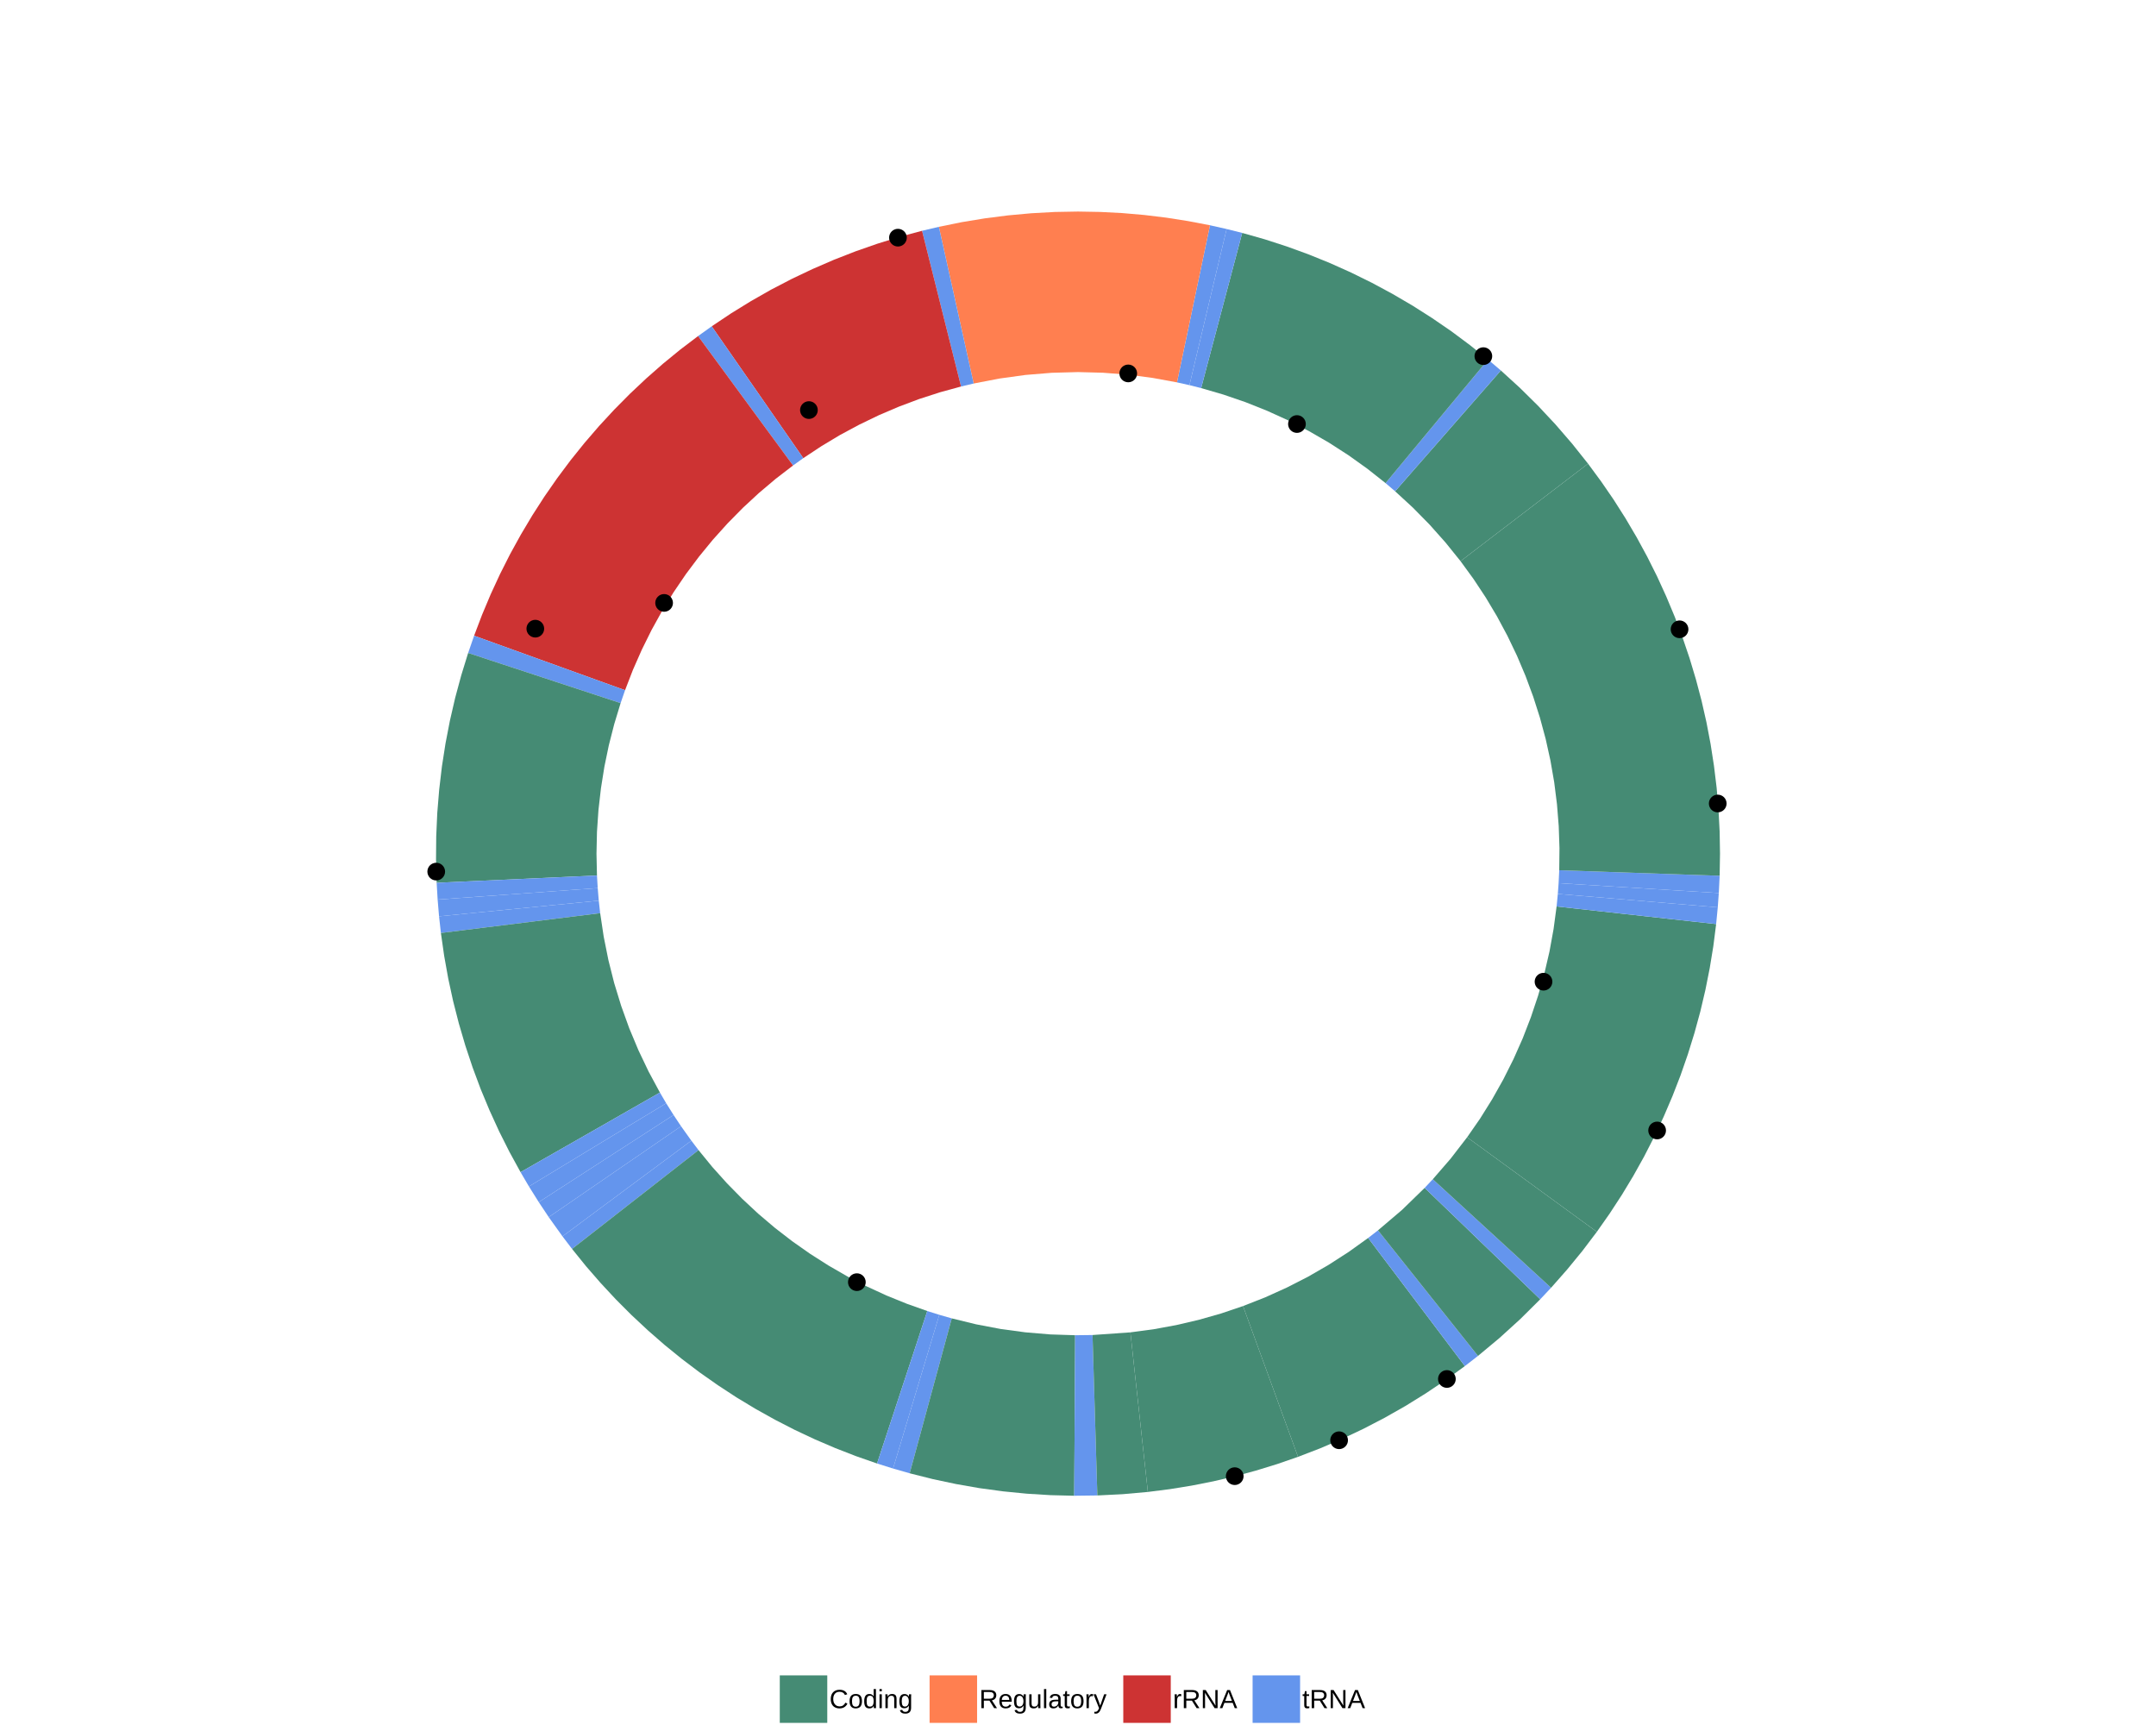
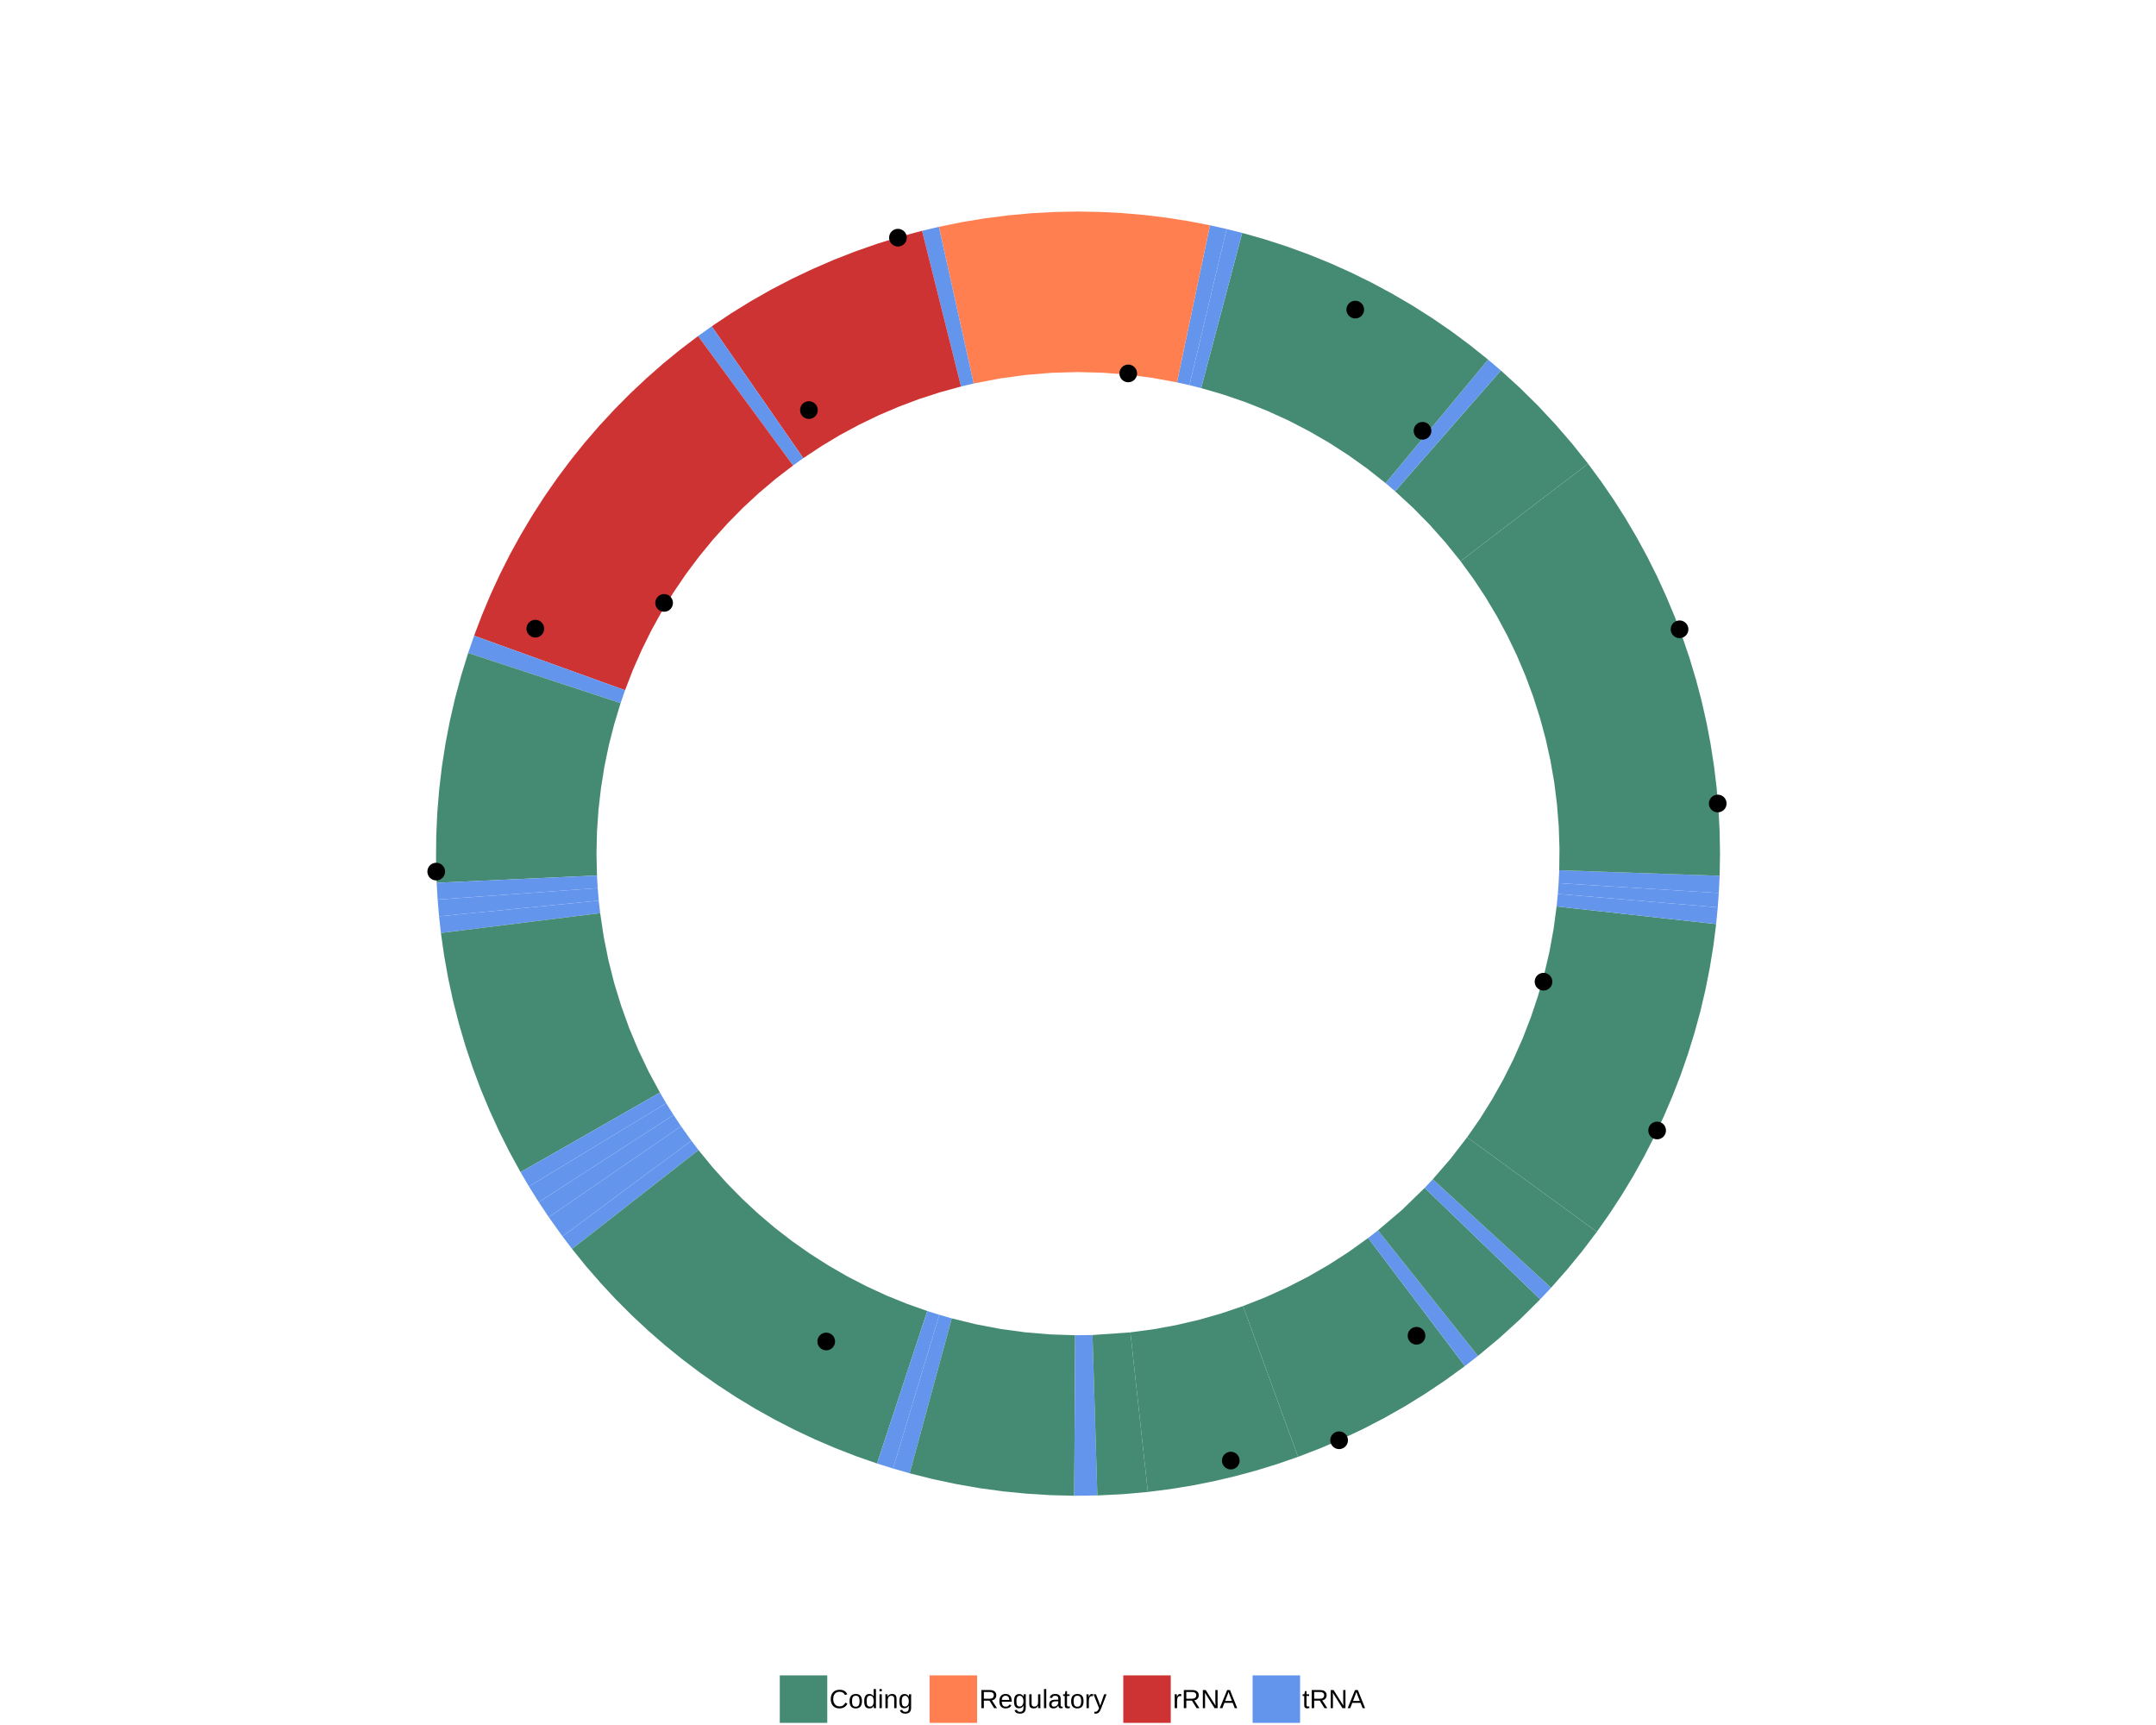
<svg xmlns="http://www.w3.org/2000/svg" viewBox="0 0 720.00 576.00">
  <defs>
    <style type="text/css">
    line, polyline, polygon, path, rect, circle {
      fill: none;
      stroke: #000000;
      stroke-linecap: round;
      stroke-linejoin: round;
      stroke-miterlimit: 10.00;
    }
  </style>
  </defs>
  <rect width="100%" height="100%" style="stroke: none; fill: #FFFFFF;" />
  <defs>
    <clipPath id="cpOTIuMDB8NjI4LjAwfDU1My4wNXwxNy4wNA==">
      <rect x="92.00" y="17.04" width="536.01" height="536.01" />
    </clipPath>
  </defs>
  <polygon points="325.16,128.06 323.50,120.59 321.84,113.11 320.18,105.64 318.52,98.16 316.86,90.69 315.20,83.21 313.54,75.74 321.19,74.18 328.89,72.91 336.63,71.92 344.40,71.21 352.20,70.78 360.00,70.64 360.00,78.30 360.00,85.96 360.00,93.61 360.00,101.27 360.00,108.93 360.00,116.59 360.00,124.24 351.22,124.48 342.47,125.20 333.77,126.40 325.16,128.06 " style="stroke-width: 1.07; stroke: none; fill: #FF7F50;" clip-path="url(#cpOTIuMDB8NjI4LjAwfDU1My4wNXwxNy4wNA==)" />
  <polygon points="320.94,129.06 319.08,121.63 317.22,114.20 315.36,106.78 313.50,99.35 311.64,91.92 309.78,84.49 307.92,77.06 313.54,75.74 315.20,83.21 316.86,90.69 318.52,98.16 320.18,105.64 321.84,113.11 323.50,120.59 325.16,128.06 320.94,129.06 " style="stroke-width: 1.07; stroke: none; fill: #6495ED;" clip-path="url(#cpOTIuMDB8NjI4LjAwfDU1My4wNXwxNy4wNA==)" />
  <polygon points="268.26,152.98 263.89,146.69 259.52,140.40 255.16,134.11 250.79,127.82 246.42,121.54 242.05,115.25 237.68,108.96 244.13,104.65 250.73,100.58 257.47,96.74 264.35,93.16 271.36,89.83 278.47,86.75 285.70,83.93 293.02,81.37 300.43,79.08 307.92,77.06 309.78,84.49 311.64,91.92 313.50,99.35 315.36,106.78 317.22,114.20 319.08,121.63 320.94,129.06 313.93,130.98 307.01,133.22 300.20,135.78 293.52,138.63 286.97,141.79 280.56,145.23 274.33,148.97 268.26,152.98 " style="stroke-width: 1.07; stroke: none; fill: #CD3333;" clip-path="url(#cpOTIuMDB8NjI4LjAwfDU1My4wNXwxNy4wNA==)" />
  <polygon points="264.84,155.43 260.31,149.25 255.77,143.08 251.24,136.91 246.71,130.74 242.18,124.56 237.65,118.39 233.12,112.22 237.68,108.96 242.05,115.25 246.42,121.54 250.79,127.82 255.16,134.11 259.52,140.40 263.89,146.69 268.26,152.98 264.84,155.43 " style="stroke-width: 1.07; stroke: none; fill: #6495ED;" clip-path="url(#cpOTIuMDB8NjI4LjAwfDU1My4wNXwxNy4wNA==)" />
  <polygon points="208.74,230.46 201.54,227.87 194.34,225.27 187.14,222.67 179.93,220.07 172.73,217.47 165.53,214.87 158.33,212.27 160.98,205.30 163.87,198.43 167.00,191.66 170.36,185.01 173.96,178.48 177.78,172.07 181.81,165.81 186.07,159.68 190.53,153.71 195.20,147.90 200.07,142.25 205.13,136.78 210.38,131.48 215.81,126.37 221.41,121.45 227.18,116.73 233.12,112.22 237.65,118.39 242.18,124.56 246.71,130.74 251.24,136.91 255.77,143.08 260.31,149.25 264.84,155.43 259.04,159.89 253.46,164.60 248.09,169.57 242.96,174.78 238.07,180.21 233.43,185.87 229.05,191.72 224.94,197.77 221.11,204.00 217.57,210.40 214.33,216.95 211.38,223.64 208.74,230.46 " style="stroke-width: 1.07; stroke: none; fill: #CD3333;" clip-path="url(#cpOTIuMDB8NjI4LjAwfDU1My4wNXwxNy4wNA==)" />
  <polygon points="207.25,234.79 199.98,232.39 192.71,230.00 185.43,227.61 178.16,225.21 170.89,222.82 163.61,220.43 156.34,218.03 158.33,212.27 165.53,214.87 172.73,217.47 179.93,220.07 187.14,222.67 194.34,225.27 201.54,227.87 208.74,230.46 207.25,234.79 " style="stroke-width: 1.07; stroke: none; fill: #6495ED;" clip-path="url(#cpOTIuMDB8NjI4LjAwfDU1My4wNXwxNy4wNA==)" />
  <polygon points="199.36,292.35 191.71,292.69 184.06,293.04 176.42,293.39 168.77,293.74 161.12,294.08 153.47,294.43 145.82,294.78 145.61,286.99 145.68,279.21 146.03,271.42 146.67,263.66 147.58,255.93 148.78,248.23 150.26,240.58 152.01,233.00 154.04,225.48 156.34,218.03 163.61,220.43 170.89,222.82 178.16,225.21 185.43,227.61 192.71,230.00 199.98,232.39 207.25,234.79 205.13,241.77 203.32,248.85 201.84,256.00 200.69,263.21 199.86,270.46 199.36,277.75 199.20,285.05 199.36,292.35 " style="stroke-width: 1.07; stroke: none; fill: #458B74;" clip-path="url(#cpOTIuMDB8NjI4LjAwfDU1My4wNXwxNy4wNA==)" />
  <polygon points="199.61,296.55 191.97,297.09 184.33,297.64 176.70,298.19 169.06,298.74 161.42,299.28 153.78,299.83 146.15,300.38 145.82,294.78 153.47,294.43 161.12,294.08 168.77,293.74 176.42,293.39 184.06,293.04 191.71,292.69 199.36,292.35 199.61,296.55 " style="stroke-width: 1.07; stroke: none; fill: #6495ED;" clip-path="url(#cpOTIuMDB8NjI4LjAwfDU1My4wNXwxNy4wNA==)" />
  <polygon points="199.96,300.74 192.34,301.49 184.72,302.23 177.10,302.98 169.48,303.73 161.86,304.47 154.24,305.22 146.62,305.97 146.15,300.38 153.78,299.83 161.42,299.28 169.06,298.74 176.70,298.19 184.33,297.64 191.97,297.09 199.61,296.55 199.96,300.74 " style="stroke-width: 1.07; stroke: none; fill: #6495ED;" clip-path="url(#cpOTIuMDB8NjI4LjAwfDU1My4wNXwxNy4wNA==)" />
  <polygon points="200.43,304.92 192.83,305.87 185.23,306.81 177.63,307.76 170.04,308.71 162.44,309.65 154.84,310.60 147.24,311.54 146.62,305.97 154.24,305.22 161.86,304.47 169.48,303.73 177.10,302.98 184.72,302.23 192.34,301.49 199.96,300.74 200.43,304.92 " style="stroke-width: 1.07; stroke: none; fill: #6495ED;" clip-path="url(#cpOTIuMDB8NjI4LjAwfDU1My4wNXwxNy4wNA==)" />
  <polygon points="220.38,364.81 213.73,368.61 207.08,372.41 200.43,376.21 193.78,380.01 187.13,383.81 180.48,387.60 173.84,391.40 170.14,384.65 166.68,377.76 163.48,370.76 160.52,363.65 157.83,356.43 155.40,349.13 153.23,341.74 151.32,334.27 149.69,326.75 148.33,319.17 147.24,311.54 154.84,310.60 162.44,309.65 170.04,308.71 177.63,307.76 185.23,306.81 192.83,305.87 200.43,304.92 201.61,312.77 203.17,320.56 205.11,328.26 207.44,335.86 210.13,343.33 213.19,350.65 216.61,357.82 220.38,364.81 " style="stroke-width: 1.07; stroke: none; fill: #458B74;" clip-path="url(#cpOTIuMDB8NjI4LjAwfDU1My4wNXwxNy4wNA==)" />
  <polygon points="222.48,368.39 215.93,372.36 209.38,376.32 202.83,380.29 196.29,384.26 189.74,388.23 183.19,392.20 176.64,396.17 173.84,391.40 180.48,387.60 187.13,383.81 193.78,380.01 200.43,376.21 207.08,372.41 213.73,368.61 220.38,364.81 222.48,368.39 " style="stroke-width: 1.07; stroke: none; fill: #6495ED;" clip-path="url(#cpOTIuMDB8NjI4LjAwfDU1My4wNXwxNy4wNA==)" />
  <polygon points="224.94,372.31 218.51,376.47 212.08,380.63 205.64,384.78 199.21,388.94 192.78,393.09 186.35,397.25 179.92,401.40 176.64,396.17 183.19,392.20 189.74,388.23 196.29,384.26 202.83,380.29 209.38,376.32 215.93,372.36 222.48,368.39 224.94,372.31 " style="stroke-width: 1.07; stroke: none; fill: #6495ED;" clip-path="url(#cpOTIuMDB8NjI4LjAwfDU1My4wNXwxNy4wNA==)" />
  <polygon points="227.44,376.07 221.13,380.40 214.82,384.74 208.50,389.07 202.19,393.41 195.88,397.74 189.57,402.08 183.25,406.41 179.92,401.40 186.35,397.25 192.78,393.09 199.21,388.94 205.64,384.78 212.08,380.63 218.51,376.47 224.94,372.31 227.44,376.07 " style="stroke-width: 1.07; stroke: none; fill: #6495ED;" clip-path="url(#cpOTIuMDB8NjI4LjAwfDU1My4wNXwxNy4wNA==)" />
  <polygon points="230.88,380.88 224.73,385.45 218.58,390.01 212.43,394.57 206.28,399.14 200.13,403.70 193.98,408.27 187.84,412.83 183.25,406.41 189.57,402.08 195.88,397.74 202.19,393.41 208.50,389.07 214.82,384.74 221.13,380.40 227.44,376.07 230.88,380.88 " style="stroke-width: 1.07; stroke: none; fill: #6495ED;" clip-path="url(#cpOTIuMDB8NjI4LjAwfDU1My4wNXwxNy4wNA==)" />
  <polygon points="233.28,384.04 227.24,388.75 221.21,393.46 215.18,398.18 209.14,402.89 203.11,407.61 197.07,412.32 191.04,417.03 187.84,412.83 193.98,408.27 200.13,403.70 206.28,399.14 212.43,394.57 218.58,390.01 224.73,385.45 230.88,380.88 233.28,384.04 " style="stroke-width: 1.07; stroke: none; fill: #6495ED;" clip-path="url(#cpOTIuMDB8NjI4LjAwfDU1My4wNXwxNy4wNA==)" />
  <polygon points="309.67,437.77 307.27,445.04 304.88,452.31 302.48,459.59 300.08,466.86 297.69,474.13 295.29,481.40 292.89,488.68 285.87,486.23 278.95,483.54 272.12,480.61 265.39,477.45 258.78,474.05 252.29,470.43 245.93,466.59 239.71,462.52 233.63,458.25 227.70,453.76 221.93,449.08 216.33,444.19 210.90,439.12 205.65,433.86 200.59,428.42 195.71,422.81 191.04,417.03 197.07,412.32 203.11,407.61 209.14,402.89 215.18,398.18 221.21,393.46 227.24,388.75 233.28,384.04 237.89,389.68 242.76,395.10 247.87,400.30 253.21,405.27 258.76,409.98 264.53,414.44 270.49,418.63 276.64,422.55 282.95,426.19 289.43,429.54 296.05,432.59 302.80,435.33 309.67,437.77 " style="stroke-width: 1.07; stroke: none; fill: #458B74;" clip-path="url(#cpOTIuMDB8NjI4LjAwfDU1My4wNXwxNy4wNA==)" />
  <polygon points="313.68,439.03 311.48,446.37 309.27,453.70 307.06,461.03 304.86,468.36 302.65,475.70 300.45,483.03 298.24,490.36 292.89,488.68 295.29,481.40 297.69,474.13 300.08,466.86 302.48,459.59 304.88,452.31 307.27,445.04 309.67,437.77 313.68,439.03 " style="stroke-width: 1.07; stroke: none; fill: #6495ED;" clip-path="url(#cpOTIuMDB8NjI4LjAwfDU1My4wNXwxNy4wNA==)" />
  <polygon points="317.84,440.22 315.84,447.61 313.83,455.00 311.82,462.39 309.81,469.78 307.81,477.17 305.80,484.56 303.79,491.95 298.24,490.36 300.45,483.03 302.65,475.70 304.86,468.36 307.06,461.03 309.27,453.70 311.48,446.37 313.68,439.03 317.84,440.22 " style="stroke-width: 1.07; stroke: none; fill: #6495ED;" clip-path="url(#cpOTIuMDB8NjI4LjAwfDU1My4wNXwxNy4wNA==)" />
  <polygon points="359.05,445.85 359.01,453.50 358.96,461.16 358.92,468.82 358.87,476.47 358.83,484.13 358.78,491.79 358.74,499.45 350.80,499.25 342.87,498.76 334.96,497.98 327.09,496.91 319.27,495.54 311.50,493.89 303.79,491.95 305.80,484.56 307.81,477.17 309.81,469.78 311.82,462.39 313.83,455.00 315.84,447.61 317.84,440.22 325.95,442.20 334.14,443.76 342.41,444.88 350.72,445.58 359.05,445.85 " style="stroke-width: 1.07; stroke: none; fill: #458B74;" clip-path="url(#cpOTIuMDB8NjI4LjAwfDU1My4wNXwxNy4wNA==)" />
  <polygon points="364.85,445.78 365.08,453.43 365.31,461.08 365.54,468.74 365.77,476.39 366.00,484.04 366.23,491.70 366.46,499.35 358.74,499.45 358.78,491.79 358.83,484.13 358.87,476.47 358.92,468.82 358.96,461.16 359.01,453.50 359.05,445.85 364.85,445.78 " style="stroke-width: 1.07; stroke: none; fill: #6495ED;" clip-path="url(#cpOTIuMDB8NjI4LjAwfDU1My4wNXwxNy4wNA==)" />
  <polygon points="377.50,444.89 378.33,452.51 379.16,460.12 380.00,467.73 380.83,475.34 381.66,482.95 382.50,490.57 383.33,498.18 374.91,498.93 366.46,499.35 366.23,491.70 366.00,484.04 365.77,476.39 365.54,468.74 365.31,461.08 365.08,453.43 364.85,445.78 377.50,444.89 " style="stroke-width: 1.07; stroke: none; fill: #458B74;" clip-path="url(#cpOTIuMDB8NjI4LjAwfDU1My4wNXwxNy4wNA==)" />
  <polygon points="415.11,436.11 417.74,443.30 420.36,450.50 422.99,457.69 425.61,464.88 428.23,472.08 430.86,479.27 433.48,486.46 426.51,488.87 419.46,491.04 412.34,492.96 405.16,494.64 397.93,496.07 390.65,497.25 383.33,498.18 382.50,490.57 381.66,482.95 380.83,475.34 380.00,467.73 379.16,460.12 378.33,452.51 377.50,444.89 385.17,443.87 392.79,442.47 400.33,440.71 407.78,438.59 415.11,436.11 " style="stroke-width: 1.07; stroke: none; fill: #458B74;" clip-path="url(#cpOTIuMDB8NjI4LjAwfDU1My4wNXwxNy4wNA==)" />
  <polygon points="456.90,413.37 461.51,419.49 466.13,425.60 470.74,431.71 475.36,437.82 479.97,443.93 484.58,450.04 489.20,456.15 482.76,460.83 476.15,465.26 469.39,469.45 462.47,473.38 455.41,477.05 448.22,480.46 440.91,483.60 433.48,486.46 430.86,479.27 428.23,472.08 425.61,464.88 422.99,457.69 420.36,450.50 417.74,443.30 415.11,436.11 422.52,433.20 429.77,429.92 436.85,426.30 443.74,422.32 450.43,418.01 456.90,413.37 " style="stroke-width: 1.07; stroke: none; fill: #458B74;" clip-path="url(#cpOTIuMDB8NjI4LjAwfDU1My4wNXwxNy4wNA==)" />
  <polygon points="460.18,410.83 464.95,416.82 469.72,422.81 474.49,428.80 479.26,434.79 484.03,440.78 488.80,446.77 493.57,452.76 489.20,456.15 484.58,450.04 479.97,443.93 475.36,437.82 470.74,431.71 466.13,425.60 461.51,419.49 456.90,413.37 460.18,410.83 " style="stroke-width: 1.07; stroke: none; fill: #6495ED;" clip-path="url(#cpOTIuMDB8NjI4LjAwfDU1My4wNXwxNy4wNA==)" />
  <polygon points="475.77,396.65 481.28,401.96 486.80,407.27 492.31,412.59 497.82,417.90 503.34,423.22 508.85,428.53 514.36,433.85 507.71,440.45 500.77,446.76 493.57,452.76 488.80,446.77 484.03,440.78 479.26,434.79 474.49,428.80 469.72,422.81 464.95,416.82 460.18,410.83 468.21,404.00 475.77,396.65 " style="stroke-width: 1.07; stroke: none; fill: #458B74;" clip-path="url(#cpOTIuMDB8NjI4LjAwfDU1My4wNXwxNy4wNA==)" />
  <polygon points="478.49,393.76 484.13,398.94 489.77,404.11 495.41,409.29 501.06,414.47 506.70,419.64 512.34,424.82 517.98,430.00 514.36,433.85 508.85,428.53 503.34,423.22 497.82,417.90 492.31,412.59 486.80,407.27 481.28,401.96 475.77,396.65 478.49,393.76 " style="stroke-width: 1.07; stroke: none; fill: #6495ED;" clip-path="url(#cpOTIuMDB8NjI4LjAwfDU1My4wNXwxNy4wNA==)" />
  <polygon points="489.95,379.75 496.14,384.26 502.33,388.77 508.52,393.28 514.71,397.79 520.90,402.30 527.08,406.81 533.27,411.32 528.41,417.74 523.31,423.96 517.98,430.00 512.34,424.82 506.70,419.64 501.06,414.47 495.41,409.29 489.77,404.11 484.13,398.94 478.49,393.76 484.42,386.92 489.95,379.75 " style="stroke-width: 1.07; stroke: none; fill: #458B74;" clip-path="url(#cpOTIuMDB8NjI4LjAwfDU1My4wNXwxNy4wNA==)" />
  <polygon points="519.83,302.68 527.44,303.52 535.06,304.36 542.67,305.20 550.28,306.04 557.89,306.88 565.50,307.72 573.11,308.56 572.17,315.93 570.97,323.26 569.52,330.55 567.82,337.78 565.86,344.95 563.66,352.05 561.22,359.07 558.53,366.00 555.61,372.83 552.45,379.55 549.06,386.17 545.44,392.66 541.60,399.02 537.54,405.24 533.27,411.32 527.08,406.81 520.90,402.30 514.71,397.79 508.52,393.28 502.33,388.77 496.14,384.26 489.95,379.75 494.28,373.51 498.31,367.06 502.03,360.44 505.44,353.64 508.52,346.70 511.26,339.61 513.67,332.40 515.74,325.09 517.46,317.69 518.82,310.21 519.83,302.68 " style="stroke-width: 1.07; stroke: none; fill: #458B74;" clip-path="url(#cpOTIuMDB8NjI4LjAwfDU1My4wNXwxNy4wNA==)" />
  <polygon points="520.24,298.49 527.87,299.13 535.50,299.77 543.13,300.41 550.76,301.05 558.39,301.69 566.02,302.33 573.65,302.97 573.11,308.56 565.50,307.72 557.89,306.88 550.28,306.04 542.67,305.20 535.06,304.36 527.44,303.52 519.83,302.68 520.24,298.49 " style="stroke-width: 1.07; stroke: none; fill: #6495ED;" clip-path="url(#cpOTIuMDB8NjI4LjAwfDU1My4wNXwxNy4wNA==)" />
  <polygon points="520.50,294.90 528.14,295.37 535.79,295.84 543.43,296.31 551.07,296.78 558.71,297.25 566.36,297.72 574.00,298.19 573.65,302.97 566.02,302.33 558.39,301.69 550.76,301.05 543.13,300.41 535.50,299.77 527.87,299.13 520.24,298.49 520.50,294.90 " style="stroke-width: 1.07; stroke: none; fill: #6495ED;" clip-path="url(#cpOTIuMDB8NjI4LjAwfDU1My4wNXwxNy4wNA==)" />
  <polygon points="520.71,290.58 528.36,290.84 536.01,291.11 543.67,291.37 551.32,291.63 558.97,291.90 566.62,292.16 574.28,292.42 574.00,298.19 566.36,297.72 558.71,297.25 551.07,296.78 543.43,296.31 535.79,295.84 528.14,295.37 520.50,294.90 520.71,290.58 " style="stroke-width: 1.07; stroke: none; fill: #6495ED;" clip-path="url(#cpOTIuMDB8NjI4LjAwfDU1My4wNXwxNy4wNA==)" />
  <polygon points="487.75,187.38 493.83,182.73 499.91,178.08 506.00,173.43 512.08,168.78 518.16,164.13 524.25,159.48 530.33,154.83 534.70,160.76 538.87,166.83 542.82,173.04 546.56,179.39 550.08,185.86 553.38,192.45 556.44,199.15 559.28,205.94 561.88,212.84 564.24,219.81 566.36,226.87 568.24,233.99 569.87,241.17 571.25,248.41 572.38,255.69 573.27,263.00 573.90,270.34 574.28,277.69 574.40,285.06 574.28,292.42 566.62,292.16 558.97,291.90 551.32,291.63 543.67,291.37 536.01,291.11 528.36,290.84 520.71,290.58 520.79,283.21 520.54,275.85 519.95,268.51 519.03,261.20 517.77,253.95 516.18,246.75 514.26,239.64 512.02,232.63 509.46,225.72 506.59,218.94 503.40,212.29 499.92,205.80 496.15,199.48 492.09,193.34 487.75,187.38 " style="stroke-width: 1.07; stroke: none; fill: #458B74;" clip-path="url(#cpOTIuMDB8NjI4LjAwfDU1My4wNXwxNy4wNA==)" />
  <polygon points="465.91,164.05 470.95,158.28 475.99,152.52 481.04,146.76 486.08,141.00 491.12,135.24 496.17,129.48 501.21,123.71 507.52,129.46 513.60,135.46 519.43,141.69 525.01,148.15 530.33,154.83 524.25,159.48 518.16,164.13 512.08,168.78 506.00,173.43 499.91,178.08 493.83,182.73 487.75,187.38 482.73,181.15 477.41,175.17 471.80,169.47 465.91,164.05 " style="stroke-width: 1.07; stroke: none; fill: #458B74;" clip-path="url(#cpOTIuMDB8NjI4LjAwfDU1My4wNXwxNy4wNA==)" />
  <polygon points="462.71,161.32 467.60,155.43 472.49,149.53 477.38,143.64 482.27,137.75 487.16,131.86 492.05,125.97 496.94,120.07 501.21,123.71 496.17,129.48 491.12,135.24 486.08,141.00 481.04,146.76 475.99,152.52 470.95,158.28 465.91,164.05 462.71,161.32 " style="stroke-width: 1.07; stroke: none; fill: #6495ED;" clip-path="url(#cpOTIuMDB8NjI4LjAwfDU1My4wNXwxNy4wNA==)" />
  <polygon points="401.13,129.59 403.08,122.19 405.04,114.79 407.00,107.38 408.96,99.98 410.92,92.58 412.88,85.18 414.83,77.77 422.30,79.89 429.68,82.28 436.97,84.93 444.16,87.85 451.23,91.02 458.19,94.45 465.02,98.13 471.72,102.05 478.26,106.21 484.66,110.60 490.88,115.23 496.94,120.07 492.05,125.97 487.16,131.86 482.27,137.75 477.38,143.64 472.49,149.53 467.60,155.43 462.71,161.32 456.62,156.51 450.31,152.00 443.79,147.80 437.07,143.92 430.18,140.36 423.12,137.15 415.91,134.28 408.57,131.76 401.13,129.59 " style="stroke-width: 1.07; stroke: none; fill: #458B74;" clip-path="url(#cpOTIuMDB8NjI4LjAwfDU1My4wNXwxNy4wNA==)" />
  <polygon points="397.22,128.61 398.99,121.16 400.77,113.71 402.54,106.26 404.31,98.81 406.08,91.36 407.86,83.92 409.63,76.47 414.83,77.77 412.88,85.18 410.92,92.58 408.96,99.98 407.00,107.38 405.04,114.79 403.08,122.19 401.13,129.59 397.22,128.61 " style="stroke-width: 1.07; stroke: none; fill: #6495ED;" clip-path="url(#cpOTIuMDB8NjI4LjAwfDU1My4wNXwxNy4wNA==)" />
  <polygon points="393.06,127.68 394.63,120.18 396.21,112.69 397.78,105.20 399.35,97.70 400.93,90.21 402.50,82.72 404.08,75.22 409.63,76.47 407.86,83.92 406.08,91.36 404.31,98.81 402.54,106.26 400.77,113.71 398.99,121.16 397.22,128.61 393.06,127.68 " style="stroke-width: 1.07; stroke: none; fill: #6495ED;" clip-path="url(#cpOTIuMDB8NjI4LjAwfDU1My4wNXwxNy4wNA==)" />
  <polygon points="360.00,124.24 360.00,116.59 360.00,108.93 360.00,101.27 360.00,93.61 360.00,85.96 360.00,78.30 360.00,70.64 367.40,70.77 374.79,71.15 382.16,71.79 389.50,72.68 396.81,73.83 404.08,75.22 402.50,82.72 400.93,90.21 399.35,97.70 397.78,105.20 396.21,112.69 394.63,120.18 393.06,127.68 384.87,126.18 376.62,125.10 368.32,124.46 360.00,124.24 " style="stroke-width: 1.07; stroke: none; fill: #FF7F50;" clip-path="url(#cpOTIuMDB8NjI4LjAwfDU1My4wNXwxNy4wNA==)" />
  <circle cx="299.87" cy="79.36" r="1.95pt" style="stroke-width: 0.71; fill: #000000;" clip-path="url(#cpOTIuMDB8NjI4LjAwfDU1My4wNXwxNy4wNA==)" />
  <circle cx="270.14" cy="136.93" r="1.95pt" style="stroke-width: 0.71; fill: #000000;" clip-path="url(#cpOTIuMDB8NjI4LjAwfDU1My4wNXwxNy4wNA==)" />
  <circle cx="221.78" cy="201.32" r="1.95pt" style="stroke-width: 0.71; fill: #000000;" clip-path="url(#cpOTIuMDB8NjI4LjAwfDU1My4wNXwxNy4wNA==)" />
  <circle cx="178.77" cy="209.92" r="1.95pt" style="stroke-width: 0.71; fill: #000000;" clip-path="url(#cpOTIuMDB8NjI4LjAwfDU1My4wNXwxNy4wNA==)" />
  <circle cx="145.68" cy="291.04" r="1.95pt" style="stroke-width: 0.71; fill: #000000;" clip-path="url(#cpOTIuMDB8NjI4LjAwfDU1My4wNXwxNy4wNA==)" />
-   <circle cx="286.15" cy="428.13" r="1.95pt" style="stroke-width: 0.71; fill: #000000;" clip-path="url(#cpOTIuMDB8NjI4LjAwfDU1My4wNXwxNy4wNA==)" />
-   <circle cx="412.34" cy="492.91" r="1.95pt" style="stroke-width: 0.71; fill: #000000;" clip-path="url(#cpOTIuMDB8NjI4LjAwfDU1My4wNXwxNy4wNA==)" />
+   <circle cx="275.92" cy="447.94" r="1.95pt" style="stroke-width: 0.71; fill: #000000;" clip-path="url(#cpOTIuMDB8NjI4LjAwfDU1My4wNXwxNy4wNA==)" />
+   <circle cx="411.03" cy="487.71" r="1.95pt" style="stroke-width: 0.71; fill: #000000;" clip-path="url(#cpOTIuMDB8NjI4LjAwfDU1My4wNXwxNy4wNA==)" />
  <circle cx="447.20" cy="480.92" r="1.95pt" style="stroke-width: 0.71; fill: #000000;" clip-path="url(#cpOTIuMDB8NjI4LjAwfDU1My4wNXwxNy4wNA==)" />
-   <circle cx="483.19" cy="460.46" r="1.95pt" style="stroke-width: 0.71; fill: #000000;" clip-path="url(#cpOTIuMDB8NjI4LjAwfDU1My4wNXwxNy4wNA==)" />
+   <circle cx="473.05" cy="446.03" r="1.95pt" style="stroke-width: 0.71; fill: #000000;" clip-path="url(#cpOTIuMDB8NjI4LjAwfDU1My4wNXwxNy4wNA==)" />
  <circle cx="553.40" cy="377.48" r="1.95pt" style="stroke-width: 0.71; fill: #000000;" clip-path="url(#cpOTIuMDB8NjI4LjAwfDU1My4wNXwxNy4wNA==)" />
  <circle cx="515.46" cy="327.80" r="1.95pt" style="stroke-width: 0.71; fill: #000000;" clip-path="url(#cpOTIuMDB8NjI4LjAwfDU1My4wNXwxNy4wNA==)" />
  <circle cx="573.64" cy="268.30" r="1.95pt" style="stroke-width: 0.71; fill: #000000;" clip-path="url(#cpOTIuMDB8NjI4LjAwfDU1My4wNXwxNy4wNA==)" />
  <circle cx="560.89" cy="210.13" r="1.95pt" style="stroke-width: 0.71; fill: #000000;" clip-path="url(#cpOTIuMDB8NjI4LjAwfDU1My4wNXwxNy4wNA==)" />
-   <circle cx="495.37" cy="118.92" r="1.95pt" style="stroke-width: 0.71; fill: #000000;" clip-path="url(#cpOTIuMDB8NjI4LjAwfDU1My4wNXwxNy4wNA==)" />
-   <circle cx="433.12" cy="141.59" r="1.95pt" style="stroke-width: 0.71; fill: #000000;" clip-path="url(#cpOTIuMDB8NjI4LjAwfDU1My4wNXwxNy4wNA==)" />
+   <circle cx="475.05" cy="143.85" r="1.95pt" style="stroke-width: 0.71; fill: #000000;" clip-path="url(#cpOTIuMDB8NjI4LjAwfDU1My4wNXwxNy4wNA==)" />
+   <circle cx="452.59" cy="103.38" r="1.95pt" style="stroke-width: 0.71; fill: #000000;" clip-path="url(#cpOTIuMDB8NjI4LjAwfDU1My4wNXwxNy4wNA==)" />
  <circle cx="376.78" cy="124.69" r="1.95pt" style="stroke-width: 0.71; fill: #000000;" clip-path="url(#cpOTIuMDB8NjI4LjAwfDU1My4wNXwxNy4wNA==)" />
  <defs>
    <clipPath id="cpMC4wMHw3MjAuMDB8NTc2LjAwfDAuMDA=">
      <rect x="0.00" y="0.00" width="720.00" height="576.00" />
    </clipPath>
  </defs>
  <rect x="260.41" y="559.43" width="15.86" height="15.86" style="stroke-width: 1.07; stroke: none; stroke-linejoin: miter; fill: #458B74;" clip-path="url(#cpMC4wMHw3MjAuMDB8NTc2LjAwfDAuMDA=)" />
  <rect x="310.44" y="559.43" width="15.86" height="15.86" style="stroke-width: 1.07; stroke: none; stroke-linejoin: miter; fill: #FF7F50;" clip-path="url(#cpMC4wMHw3MjAuMDB8NTc2LjAwfDAuMDA=)" />
  <rect x="375.12" y="559.43" width="15.86" height="15.86" style="stroke-width: 1.07; stroke: none; stroke-linejoin: miter; fill: #CD3333;" clip-path="url(#cpMC4wMHw3MjAuMDB8NTc2LjAwfDAuMDA=)" />
  <rect x="418.31" y="559.43" width="15.86" height="15.86" style="stroke-width: 1.07; stroke: none; stroke-linejoin: miter; fill: #6495ED;" clip-path="url(#cpMC4wMHw3MjAuMDB8NTc2LjAwfDAuMDA=)" />
  <g clip-path="url(#cpMC4wMHw3MjAuMDB8NTc2LjAwfDAuMDA=)">
    <text x="276.98" y="570.38" style="font-size: 8.80px; font-family: Liberation Sans;" textLength="32.75px" lengthAdjust="spacingAndGlyphs"> Coding </text>
  </g>
  <g clip-path="url(#cpMC4wMHw3MjAuMDB8NTc2LjAwfDAuMDA=)">
    <text x="327.01" y="570.38" style="font-size: 8.80px; font-family: Liberation Sans;" textLength="47.41px" lengthAdjust="spacingAndGlyphs"> Regulatory </text>
  </g>
  <g clip-path="url(#cpMC4wMHw3MjAuMDB8NTc2LjAwfDAuMDA=)">
    <text x="391.69" y="570.38" style="font-size: 8.80px; font-family: Liberation Sans;" textLength="25.91px" lengthAdjust="spacingAndGlyphs"> rRNA </text>
  </g>
  <g clip-path="url(#cpMC4wMHw3MjAuMDB8NTc2LjAwfDAuMDA=)">
    <text x="434.88" y="570.38" style="font-size: 8.80px; font-family: Liberation Sans;" textLength="25.42px" lengthAdjust="spacingAndGlyphs"> tRNA </text>
  </g>
</svg>
